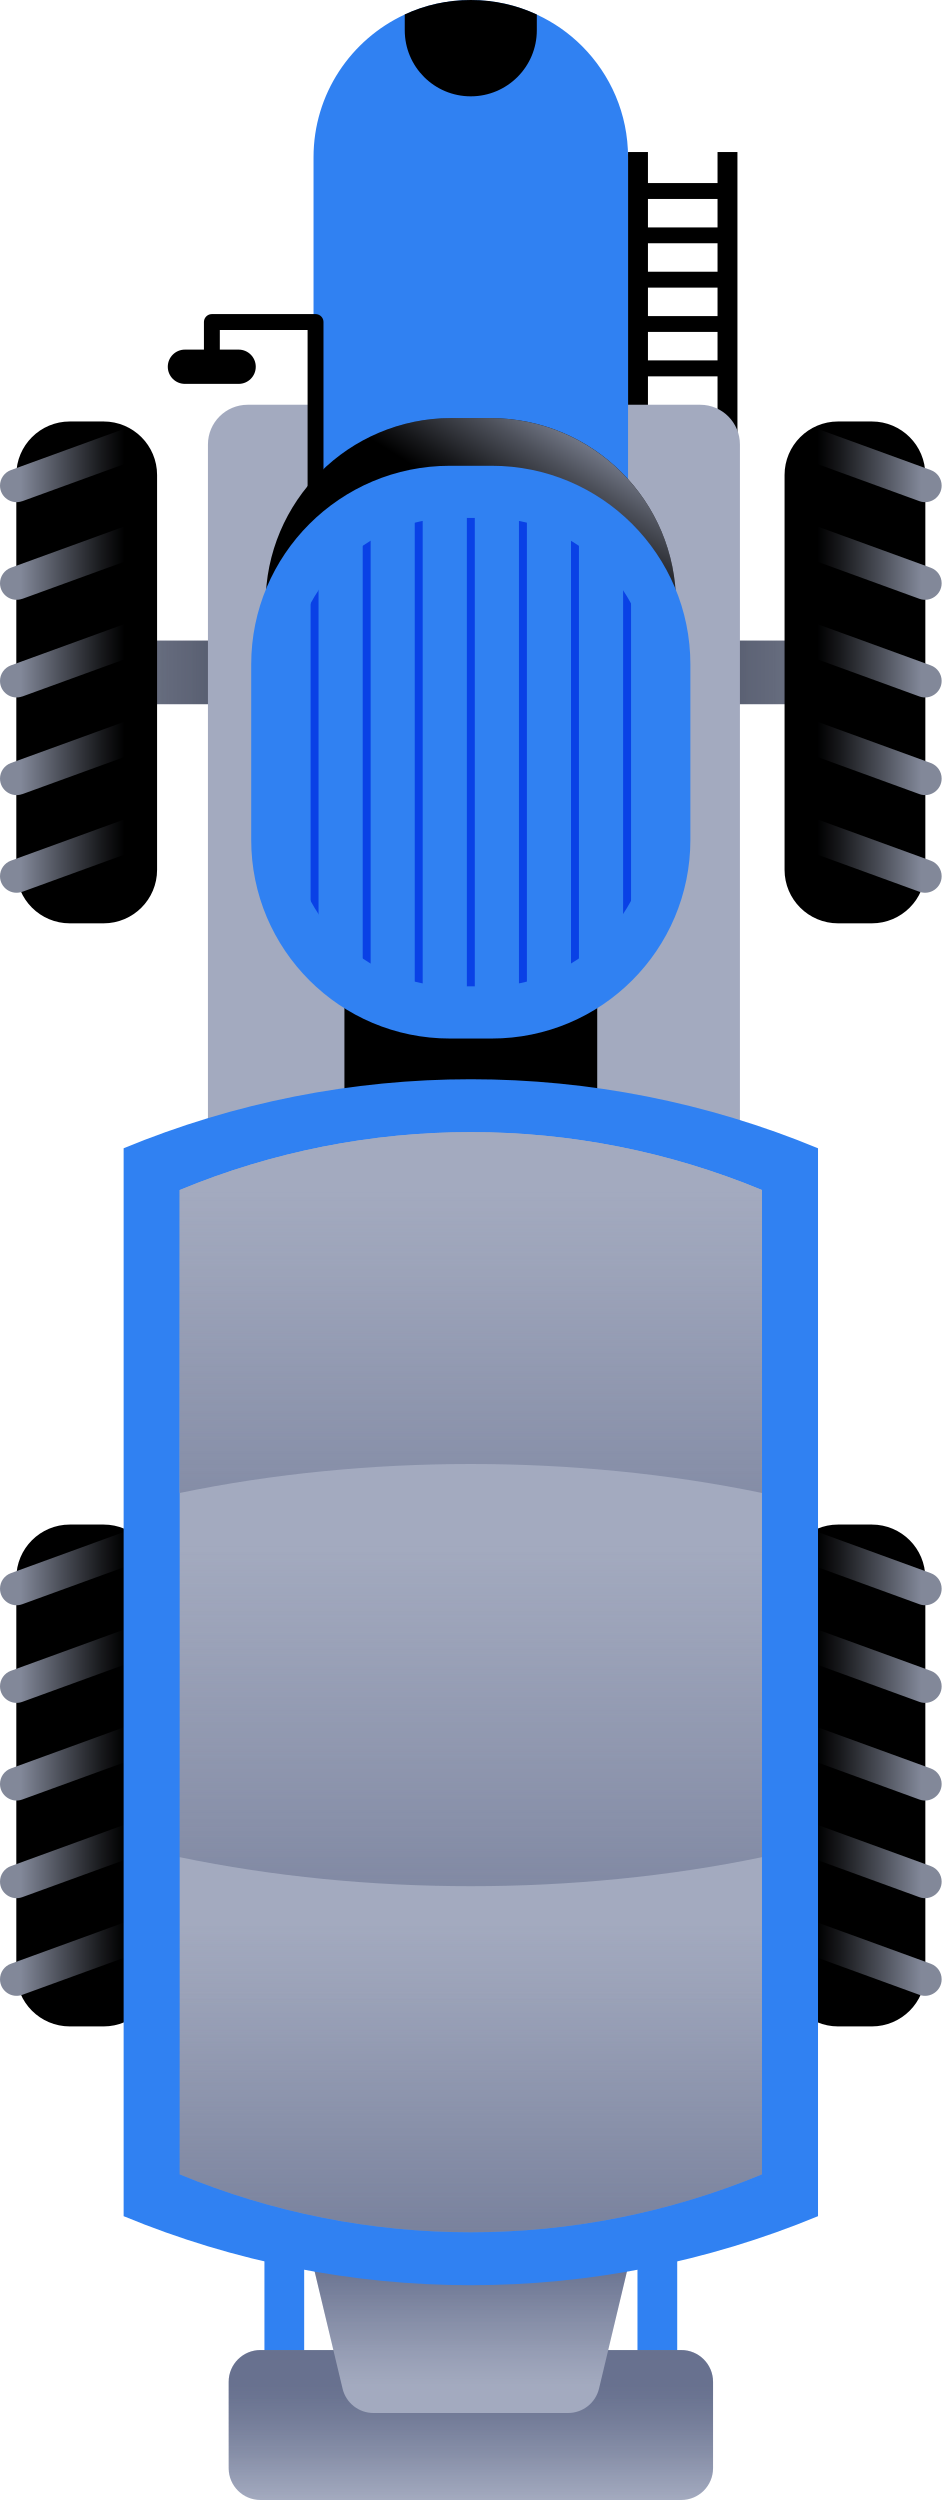
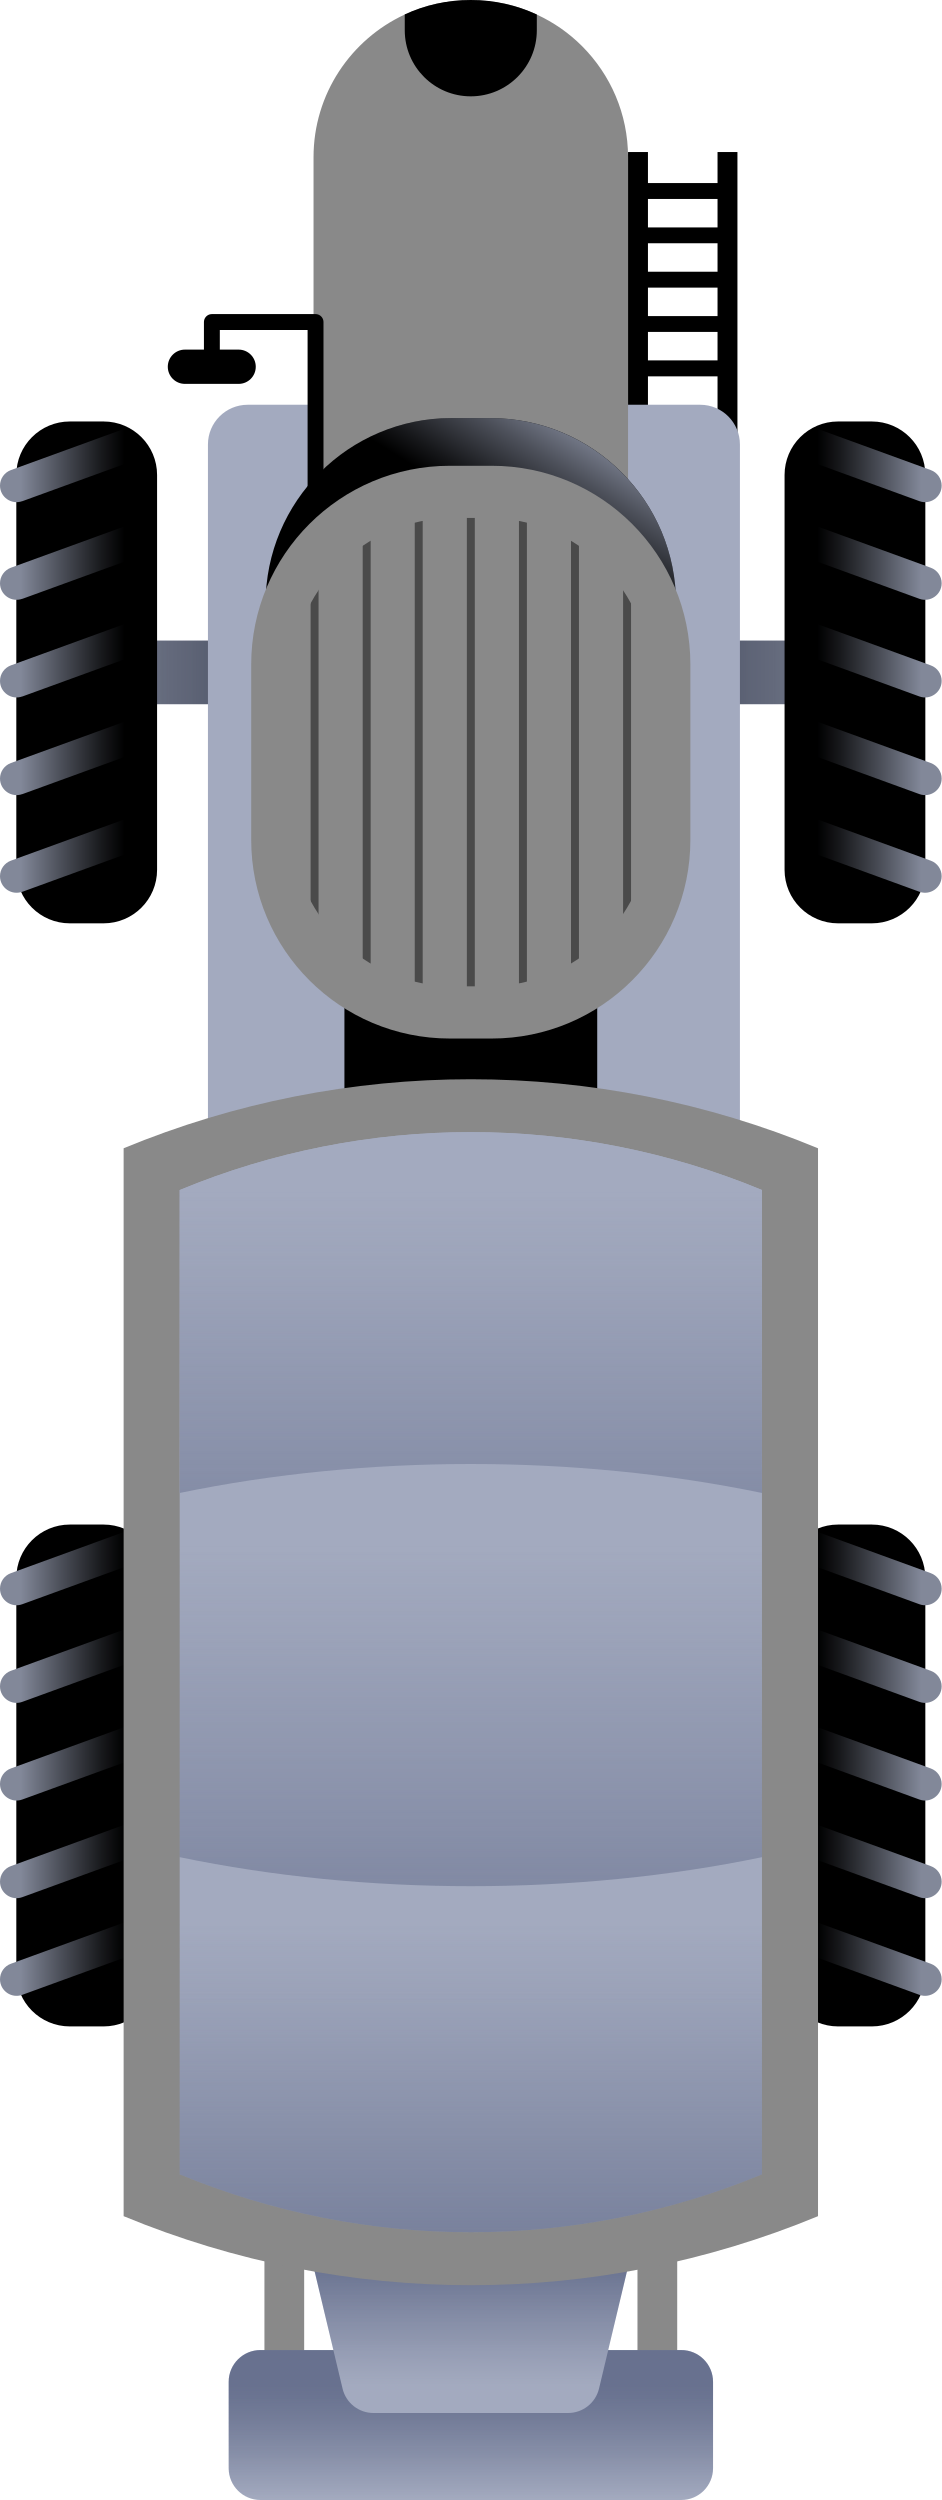
<svg xmlns="http://www.w3.org/2000/svg" xmlns:xlink="http://www.w3.org/1999/xlink" viewBox="0 0 136.26 361.76">
  <defs>
    <style>
      .cls-1 {
        stroke: url(#Orchid_6);
      }

      .cls-1, .cls-2, .cls-3, .cls-4, .cls-5, .cls-6, .cls-7, .cls-8, .cls-9, .cls-10 {
        mix-blend-mode: multiply;
      }

      .cls-1, .cls-11, .cls-12, .cls-13, .cls-5, .cls-14, .cls-6, .cls-15, .cls-10, .cls-16 {
        fill: none;
      }

      .cls-1, .cls-13, .cls-5, .cls-6, .cls-15, .cls-10 {
        stroke-width: 9.2px;
      }

      .cls-1, .cls-13, .cls-5, .cls-6, .cls-15, .cls-10, .cls-16 {
        stroke-linecap: round;
        stroke-linejoin: round;
      }

      .cls-2 {
        fill: url(#Orchid_5);
      }

      .cls-17 {
        fill: url(#linear-gradient-2);
      }

      .cls-11 {
        stroke-width: 5.75px;
      }

      .cls-11, .cls-13, .cls-14 {
-         stroke: #3081f2;
+         stroke: #898989;
      }

      .cls-11, .cls-14 {
        stroke-miterlimit: 10;
      }

      .cls-3 {
        fill: url(#Orchid_5-3);
      }

      .cls-4 {
        fill: url(#Orchid_5-4);
      }

      .cls-18 {
        fill: url(#linear-gradient-4);
      }

      .cls-5 {
        stroke: url(#Orchid_6-2);
      }

      .cls-19 {
-         fill: #3081f2;
+         fill: #898989;
      }

      .cls-20 {
        fill: url(#linear-gradient-5);
      }

      .cls-21 {
        isolation: isolate;
      }

      .cls-14 {
        stroke-width: 1.15px;
      }

      .cls-6 {
        stroke: url(#Orchid_12);
      }

      .cls-8 {
        fill: url(#linear-gradient-3);
      }

      .cls-15 {
        stroke: #828899;
      }

      .cls-22 {
        fill: url(#linear-gradient-6);
      }

      .cls-9 {
        fill: url(#Orchid_5-2);
      }

      .cls-23 {
        fill: #a3aabf;
      }

      .cls-10 {
        stroke: url(#Orchid_12-2);
      }

      .cls-16 {
        stroke: #000;
        stroke-width: 2.3px;
      }

      .cls-24 {
        fill: url(#linear-gradient);
      }

      .cls-25 {
        clip-path: url(#clippath);
      }
    </style>
    <linearGradient id="Orchid_6" data-name="Orchid 6" x1="-8287.23" y1="97.3" x2="-8251.47" y2="97.3" gradientTransform="translate(-8245.27) rotate(-180) scale(1 -1)" gradientUnits="userSpaceOnUse">
      <stop offset="0" stop-color="#828899" />
      <stop offset=".38" stop-color="#828899" stop-opacity=".59" />
      <stop offset=".8" stop-color="#828899" stop-opacity=".17" />
      <stop offset="1" stop-color="#828899" stop-opacity="0" />
    </linearGradient>
    <linearGradient id="linear-gradient" x1="-8248.21" y1="94.05" x2="-8274.18" y2="94.05" gradientTransform="translate(-8245.27) rotate(-180) scale(1 -1)" gradientUnits="userSpaceOnUse">
      <stop offset="0" stop-color="#828899" />
      <stop offset=".22" stop-color="#828899" stop-opacity=".59" />
      <stop offset=".46" stop-color="#828899" stop-opacity=".17" />
      <stop offset=".58" stop-color="#828899" stop-opacity="0" />
    </linearGradient>
    <linearGradient id="Orchid_6-2" data-name="Orchid 6" x1="94.3" y1="97.3" x2="130.06" y2="97.3" gradientTransform="matrix(1,0,0,1,0,0)" xlink:href="#Orchid_6" />
    <linearGradient id="linear-gradient-2" x1="133.32" y1="94.05" x2="107.35" y2="94.05" gradientTransform="matrix(1,0,0,1,0,0)" xlink:href="#linear-gradient" />
    <linearGradient id="linear-gradient-3" x1="68.13" y1="345.4" x2="68.13" y2="361.63" gradientUnits="userSpaceOnUse">
      <stop offset="0" stop-color="#a3aabf" />
      <stop offset=".11" stop-color="#a3aabf" stop-opacity=".94" />
      <stop offset=".31" stop-color="#a3aabf" stop-opacity=".78" />
      <stop offset=".57" stop-color="#a3aabf" stop-opacity=".51" />
      <stop offset=".88" stop-color="#a3aabf" stop-opacity=".15" />
      <stop offset="1" stop-color="#a3aabf" stop-opacity="0" />
    </linearGradient>
    <linearGradient id="linear-gradient-4" x1="93.71" y1="60.99" x2="81.3" y2="80.84" gradientUnits="userSpaceOnUse">
      <stop offset=".23" stop-color="#828899" />
      <stop offset=".52" stop-color="#828899" stop-opacity=".59" />
      <stop offset=".85" stop-color="#828899" stop-opacity=".17" />
      <stop offset="1" stop-color="#828899" stop-opacity="0" />
    </linearGradient>
    <linearGradient id="Orchid_12" data-name="Orchid 12" x1="96.6" y1="256.92" x2="132.36" y2="256.92" gradientUnits="userSpaceOnUse">
-       <stop offset="0" stop-color="#3081f2" />
-       <stop offset=".18" stop-color="#3081f2" stop-opacity=".8" />
-       <stop offset=".59" stop-color="#3081f2" stop-opacity=".38" />
-       <stop offset=".87" stop-color="#3081f2" stop-opacity=".11" />
-       <stop offset="1" stop-color="#3081f2" stop-opacity="0" />
+       <stop offset="0" stop-color="#898989" />
+       <stop offset=".18" stop-color="#898989" stop-opacity=".8" />
+       <stop offset=".59" stop-color="#898989" stop-opacity=".38" />
+       <stop offset=".87" stop-color="#898989" stop-opacity=".11" />
+       <stop offset="1" stop-color="#898989" stop-opacity="0" />
    </linearGradient>
    <linearGradient id="linear-gradient-5" x1="133.32" y1="253.67" x2="107.35" y2="253.67" gradientTransform="matrix(1,0,0,1,0,0)" xlink:href="#linear-gradient" />
    <linearGradient id="Orchid_12-2" data-name="Orchid 12" x1="-8284.93" y1="256.92" x2="-8249.17" y2="256.92" gradientTransform="translate(-8245.27) rotate(-180) scale(1 -1)" xlink:href="#Orchid_12" />
    <linearGradient id="linear-gradient-6" x1="-8248.21" y1="253.67" x2="-8274.18" y2="253.67" xlink:href="#linear-gradient" />
    <linearGradient id="Orchid_5" data-name="Orchid 5" x1="-517.76" y1="607.89" x2="-517.76" y2="590.23" gradientTransform="translate(-449.63 935.41) rotate(-180)" gradientUnits="userSpaceOnUse">
      <stop offset="0" stop-color="#a3aabf" />
      <stop offset=".49" stop-color="#a3aabf" stop-opacity=".47" />
      <stop offset=".84" stop-color="#a3aabf" stop-opacity=".13" />
      <stop offset="1" stop-color="#a3aabf" stop-opacity="0" />
    </linearGradient>
    <linearGradient id="Orchid_5-2" data-name="Orchid 5" x1="68.13" y1="252.11" x2="68.13" y2="172.28" gradientTransform="matrix(1,0,0,1,0,0)" xlink:href="#Orchid_5" />
    <linearGradient id="Orchid_5-3" data-name="Orchid 5" x1="68.13" y1="304.85" x2="68.13" y2="223.53" gradientTransform="matrix(1,0,0,1,0,0)" xlink:href="#Orchid_5" />
    <linearGradient id="Orchid_5-4" data-name="Orchid 5" x1="68.13" y1="339.32" x2="68.13" y2="277.94" gradientTransform="matrix(1,0,0,1,0,0)" xlink:href="#Orchid_5" />
    <clipPath id="clippath">
      <rect class="cls-12" x="42.14" y="74.95" width="51.97" height="67.78" rx="23.51" ry="23.51" />
    </clipPath>
  </defs>
  <g class="cls-21">
    <g id="Layer_2" data-name="Layer 2">
      <g id="artwork">
        <g>
          <path d="M103.83,64.36h2.88V22h-2.88v4.49h-10.07v-4.49h-2.88v42.36h2.88v-9.9h10.07v9.9ZM103.83,41.62v4.12h-10.07v-4.12h10.07ZM93.76,39.32v-4.12h10.07v4.12h-10.07ZM103.83,28.79v4.12h-10.07v-4.12h10.07ZM93.76,52.15v-4.12h10.07v4.12h-10.07Z" />
          <g>
            <g>
              <line class="cls-15" x1="10.8" y1="97.3" x2="37.36" y2="97.3" />
              <line class="cls-1" x1="10.8" y1="97.3" x2="37.36" y2="97.3" />
            </g>
            <g>
              <rect x="2.36" y="60.99" width="20.37" height="72.62" rx="7.74" ry="7.74" />
              <path class="cls-24" d="M3.22,72.53l24.61-8.96c.95-.34,1.58-1.24,1.58-2.25h0c0-1.66-1.65-2.82-3.22-2.25L1.58,68.02C.63,68.37,0,69.27,0,70.27H0c0,1.66,1.65,2.82,3.22,2.25ZM3.22,86.66l24.61-8.96c.95-.34,1.58-1.24,1.58-2.25h0c0-1.66-1.65-2.82-3.22-2.25L1.58,82.15C.63,82.5,0,83.4,0,84.4H0c0,1.66,1.65,2.82,3.22,2.25ZM3.22,100.79l24.61-8.96c.95-.34,1.58-1.24,1.58-2.25h0c0-1.66-1.65-2.82-3.22-2.25L1.58,96.28C.63,96.63,0,97.53,0,98.53H0c0,1.66,1.65,2.82,3.22,2.25ZM3.22,114.92l24.61-8.96c.95-.34,1.58-1.24,1.58-2.25h0c0-1.66-1.65-2.82-3.22-2.25L1.58,110.41C.63,110.76,0,111.66,0,112.66H0c0,1.66,1.65,2.82,3.22,2.25ZM3.22,129.05l24.61-8.96c.95-.34,1.58-1.24,1.58-2.25h0c0-1.66-1.65-2.82-3.22-2.25L1.58,124.54C.63,124.89,0,125.79,0,126.79H0c0,1.66,1.65,2.82,3.22,2.25Z" />
            </g>
          </g>
          <g>
            <g>
              <line class="cls-15" x1="125.46" y1="97.3" x2="98.9" y2="97.3" />
              <line class="cls-5" x1="125.46" y1="97.3" x2="98.9" y2="97.3" />
            </g>
            <g>
              <rect x="113.53" y="60.99" width="20.37" height="72.62" rx="7.74" ry="7.74" />
              <path class="cls-17" d="M136.26,70.27h0c0-1.01-.63-1.91-1.58-2.25l-24.61-8.96c-1.56-.57-3.22.59-3.22,2.25h0c0,1.01.63,1.91,1.58,2.25l24.61,8.96c1.56.57,3.22-.59,3.22-2.25ZM136.26,84.4h0c0-1.01-.63-1.91-1.58-2.25l-24.61-8.96c-1.56-.57-3.22.59-3.22,2.25h0c0,1.01.63,1.91,1.58,2.25l24.61,8.96c1.56.57,3.22-.59,3.22-2.25ZM136.26,98.53h0c0-1.01-.63-1.91-1.58-2.25l-24.61-8.96c-1.56-.57-3.22.59-3.22,2.25h0c0,1.01.63,1.91,1.58,2.25l24.61,8.96c1.56.57,3.22-.59,3.22-2.25ZM136.26,112.66h0c0-1.01-.63-1.91-1.58-2.25l-24.61-8.96c-1.56-.57-3.22.59-3.22,2.25h0c0,1.01.63,1.91,1.58,2.25l24.61,8.96c1.56.57,3.22-.59,3.22-2.25ZM136.26,126.79h0c0-1.01-.63-1.91-1.58-2.25l-24.61-8.96c-1.56-.57-3.22.59-3.22,2.25h0c0,1.01.63,1.91,1.58,2.25l24.61,8.96c1.56.57,3.22-.59,3.22-2.25Z" />
            </g>
          </g>
          <rect class="cls-23" x="30.09" y="58.57" width="76.98" height="121.13" rx="5.75" ry="5.75" />
          <g>
            <line class="cls-11" x1="95.12" y1="323.02" x2="95.12" y2="350.91" />
            <line class="cls-11" x1="41.14" y1="323.02" x2="41.14" y2="350.91" />
          </g>
          <g>
            <rect class="cls-23" x="33.09" y="340.06" width="70.09" height="21.7" rx="4.6" ry="4.6" />
            <rect class="cls-8" x="33.09" y="340.06" width="70.09" height="21.7" rx="4.6" ry="4.6" />
          </g>
          <rect x="49.84" y="140.35" width="36.58" height="31.58" />
          <path class="cls-19" d="M90.88,22.75v50.3h-45.51V22.75c0-9.15,5.41-17.04,13.2-20.65,2.9-1.35,6.14-2.09,9.55-2.09s6.66.75,9.56,2.1c2.45,1.13,4.66,2.68,6.53,4.55,4.12,4.12,6.67,9.8,6.67,16.09Z" />
          <path d="M77.68,2.1v2.28c0,5.28-4.28,9.56-9.56,9.56s-9.55-4.28-9.55-9.56v-2.29c2.9-1.35,6.14-2.09,9.55-2.09s6.66.75,9.56,2.1Z" />
          <g>
            <rect x="38.43" y="60.5" width="59.4" height="82.83" rx="26.87" ry="26.87" />
            <rect class="cls-18" x="38.43" y="60.5" width="59.4" height="82.83" rx="26.87" ry="26.87" />
          </g>
          <g>
            <g>
              <g>
                <line class="cls-13" x1="127.76" y1="256.92" x2="101.2" y2="256.92" />
                <line class="cls-6" x1="127.76" y1="256.92" x2="101.2" y2="256.92" />
              </g>
              <g>
                <rect x="113.53" y="220.61" width="20.37" height="72.62" rx="7.74" ry="7.74" />
                <path class="cls-20" d="M136.26,229.89h0c0-1.01-.63-1.91-1.58-2.25l-24.61-8.96c-1.56-.57-3.22.59-3.22,2.25h0c0,1.01.63,1.91,1.58,2.25l24.61,8.96c1.56.57,3.22-.59,3.22-2.25ZM136.26,244.02h0c0-1.01-.63-1.91-1.58-2.25l-24.61-8.96c-1.56-.57-3.22.59-3.22,2.25h0c0,1.01.63,1.91,1.58,2.25l24.61,8.96c1.56.57,3.22-.59,3.22-2.25ZM136.26,258.15h0c0-1.01-.63-1.91-1.58-2.25l-24.61-8.96c-1.56-.57-3.22.59-3.22,2.25h0c0,1.01.63,1.91,1.58,2.25l24.61,8.96c1.56.57,3.22-.59,3.22-2.25ZM136.26,272.28h0c0-1.01-.63-1.91-1.58-2.25l-24.61-8.96c-1.56-.57-3.22.59-3.22,2.25h0c0,1.01.63,1.91,1.58,2.25l24.61,8.96c1.56.57,3.22-.59,3.22-2.25ZM136.26,286.41h0c0-1.01-.63-1.91-1.58-2.25l-24.61-8.96c-1.56-.57-3.22.59-3.22,2.25h0c0,1.01.63,1.91,1.58,2.25l24.61,8.96c1.56.57,3.22-.59,3.22-2.25Z" />
              </g>
            </g>
            <g>
              <g>
                <line class="cls-13" x1="8.5" y1="256.92" x2="35.06" y2="256.92" />
                <line class="cls-10" x1="8.5" y1="256.92" x2="35.06" y2="256.92" />
              </g>
              <g>
                <rect x="2.36" y="220.61" width="20.37" height="72.62" rx="7.74" ry="7.74" />
                <path class="cls-22" d="M3.22,232.14l24.61-8.96c.95-.34,1.58-1.24,1.58-2.25h0c0-1.66-1.65-2.82-3.22-2.25l-24.61,8.96C.63,227.98,0,228.88,0,229.89H0c0,1.66,1.65,2.82,3.22,2.25ZM3.22,246.27l24.61-8.96c.95-.34,1.58-1.24,1.58-2.25h0c0-1.66-1.65-2.82-3.22-2.25l-24.61,8.96C.63,242.11,0,243.01,0,244.02H0c0,1.66,1.65,2.82,3.22,2.25ZM3.22,260.4l24.61-8.96c.95-.34,1.58-1.24,1.58-2.25h0c0-1.66-1.65-2.82-3.22-2.25l-24.61,8.96C.63,256.24,0,257.14,0,258.15H0c0,1.66,1.65,2.82,3.22,2.25ZM3.22,274.53l24.61-8.96c.95-.34,1.58-1.24,1.58-2.25h0c0-1.66-1.65-2.82-3.22-2.25l-24.61,8.96C.63,270.37,0,271.27,0,272.28H0c0,1.66,1.65,2.82,3.22,2.25ZM3.22,288.66l24.61-8.96c.95-.34,1.58-1.24,1.58-2.25h0c0-1.66-1.65-2.82-3.22-2.25l-24.61,8.96C.63,284.5,0,285.4,0,286.41h0c0,1.66,1.65,2.82,3.22,2.25Z" />
              </g>
            </g>
          </g>
          <g>
            <path class="cls-23" d="M91.59,325.05l-4.91,20.59c-.49,2.07-2.35,3.53-4.47,3.53h-28.17c-2.13,0-3.98-1.46-4.47-3.53l-4.91-20.59h46.93Z" />
            <path class="cls-2" d="M91.59,325.05l-4.91,20.59c-.49,2.07-2.35,3.53-4.47,3.53h-28.17c-2.13,0-3.98-1.46-4.47-3.53l-4.91-20.59h46.93Z" />
          </g>
          <path class="cls-19" d="M118.37,320.69c-32.17,13.32-68.31,13.32-100.48,0,0-51.51,0-103.02,0-154.53,32.17-13.32,68.31-13.32,100.48,0v154.53Z" />
          <path class="cls-23" d="M110.26,314.64c-26.98,11.17-57.29,11.17-84.26,0v-142.44c26.98-11.17,57.29-11.17,84.26,0v142.44Z" />
          <g>
            <path class="cls-23" d="M110.26,172.2v43.84c-26.97-5.59-57.29-5.59-84.26,0v-43.84c26.97-11.17,57.29-11.17,84.26,0Z" />
            <path class="cls-9" d="M110.26,172.2v43.84c-26.97-5.59-57.29-5.59-84.26,0v-43.84c26.97-11.17,57.29-11.17,84.26,0Z" />
          </g>
          <path class="cls-3" d="M110.26,218v50.74c-26.97,5.6-57.29,5.6-84.26,0v-50.74h84.26Z" />
          <path class="cls-4" d="M110.26,271.75v42.89c-26.97,11.17-57.29,11.17-84.26,0v-42.89c26.97,5.6,57.29,5.6,84.26,0Z" />
          <rect class="cls-19" x="36.35" y="67.4" width="63.55" height="82.88" rx="28.75" ry="28.75" />
          <g>
            <rect x="24.27" y="50.6" width="12.73" height="4.96" rx="2.48" ry="2.48" transform="translate(61.28 106.15) rotate(-180)" />
            <polyline class="cls-16" points="45.66 71.36 45.66 46.6 30.66 46.6 30.66 51.58" />
          </g>
          <g class="cls-25">
            <g class="cls-7">
              <g>
                <line class="cls-14" x1="45.52" y1="72.67" x2="45.52" y2="145.01" />
                <line class="cls-14" x1="53.06" y1="72.67" x2="53.06" y2="145.01" />
                <line class="cls-14" x1="60.59" y1="72.67" x2="60.59" y2="145.01" />
                <line class="cls-14" x1="68.13" y1="72.67" x2="68.13" y2="145.01" />
                <line class="cls-14" x1="75.67" y1="72.67" x2="75.67" y2="145.01" />
                <line class="cls-14" x1="83.2" y1="72.67" x2="83.2" y2="145.01" />
                <line class="cls-14" x1="90.74" y1="72.67" x2="90.74" y2="145.01" />
              </g>
            </g>
          </g>
        </g>
      </g>
    </g>
  </g>
</svg>
